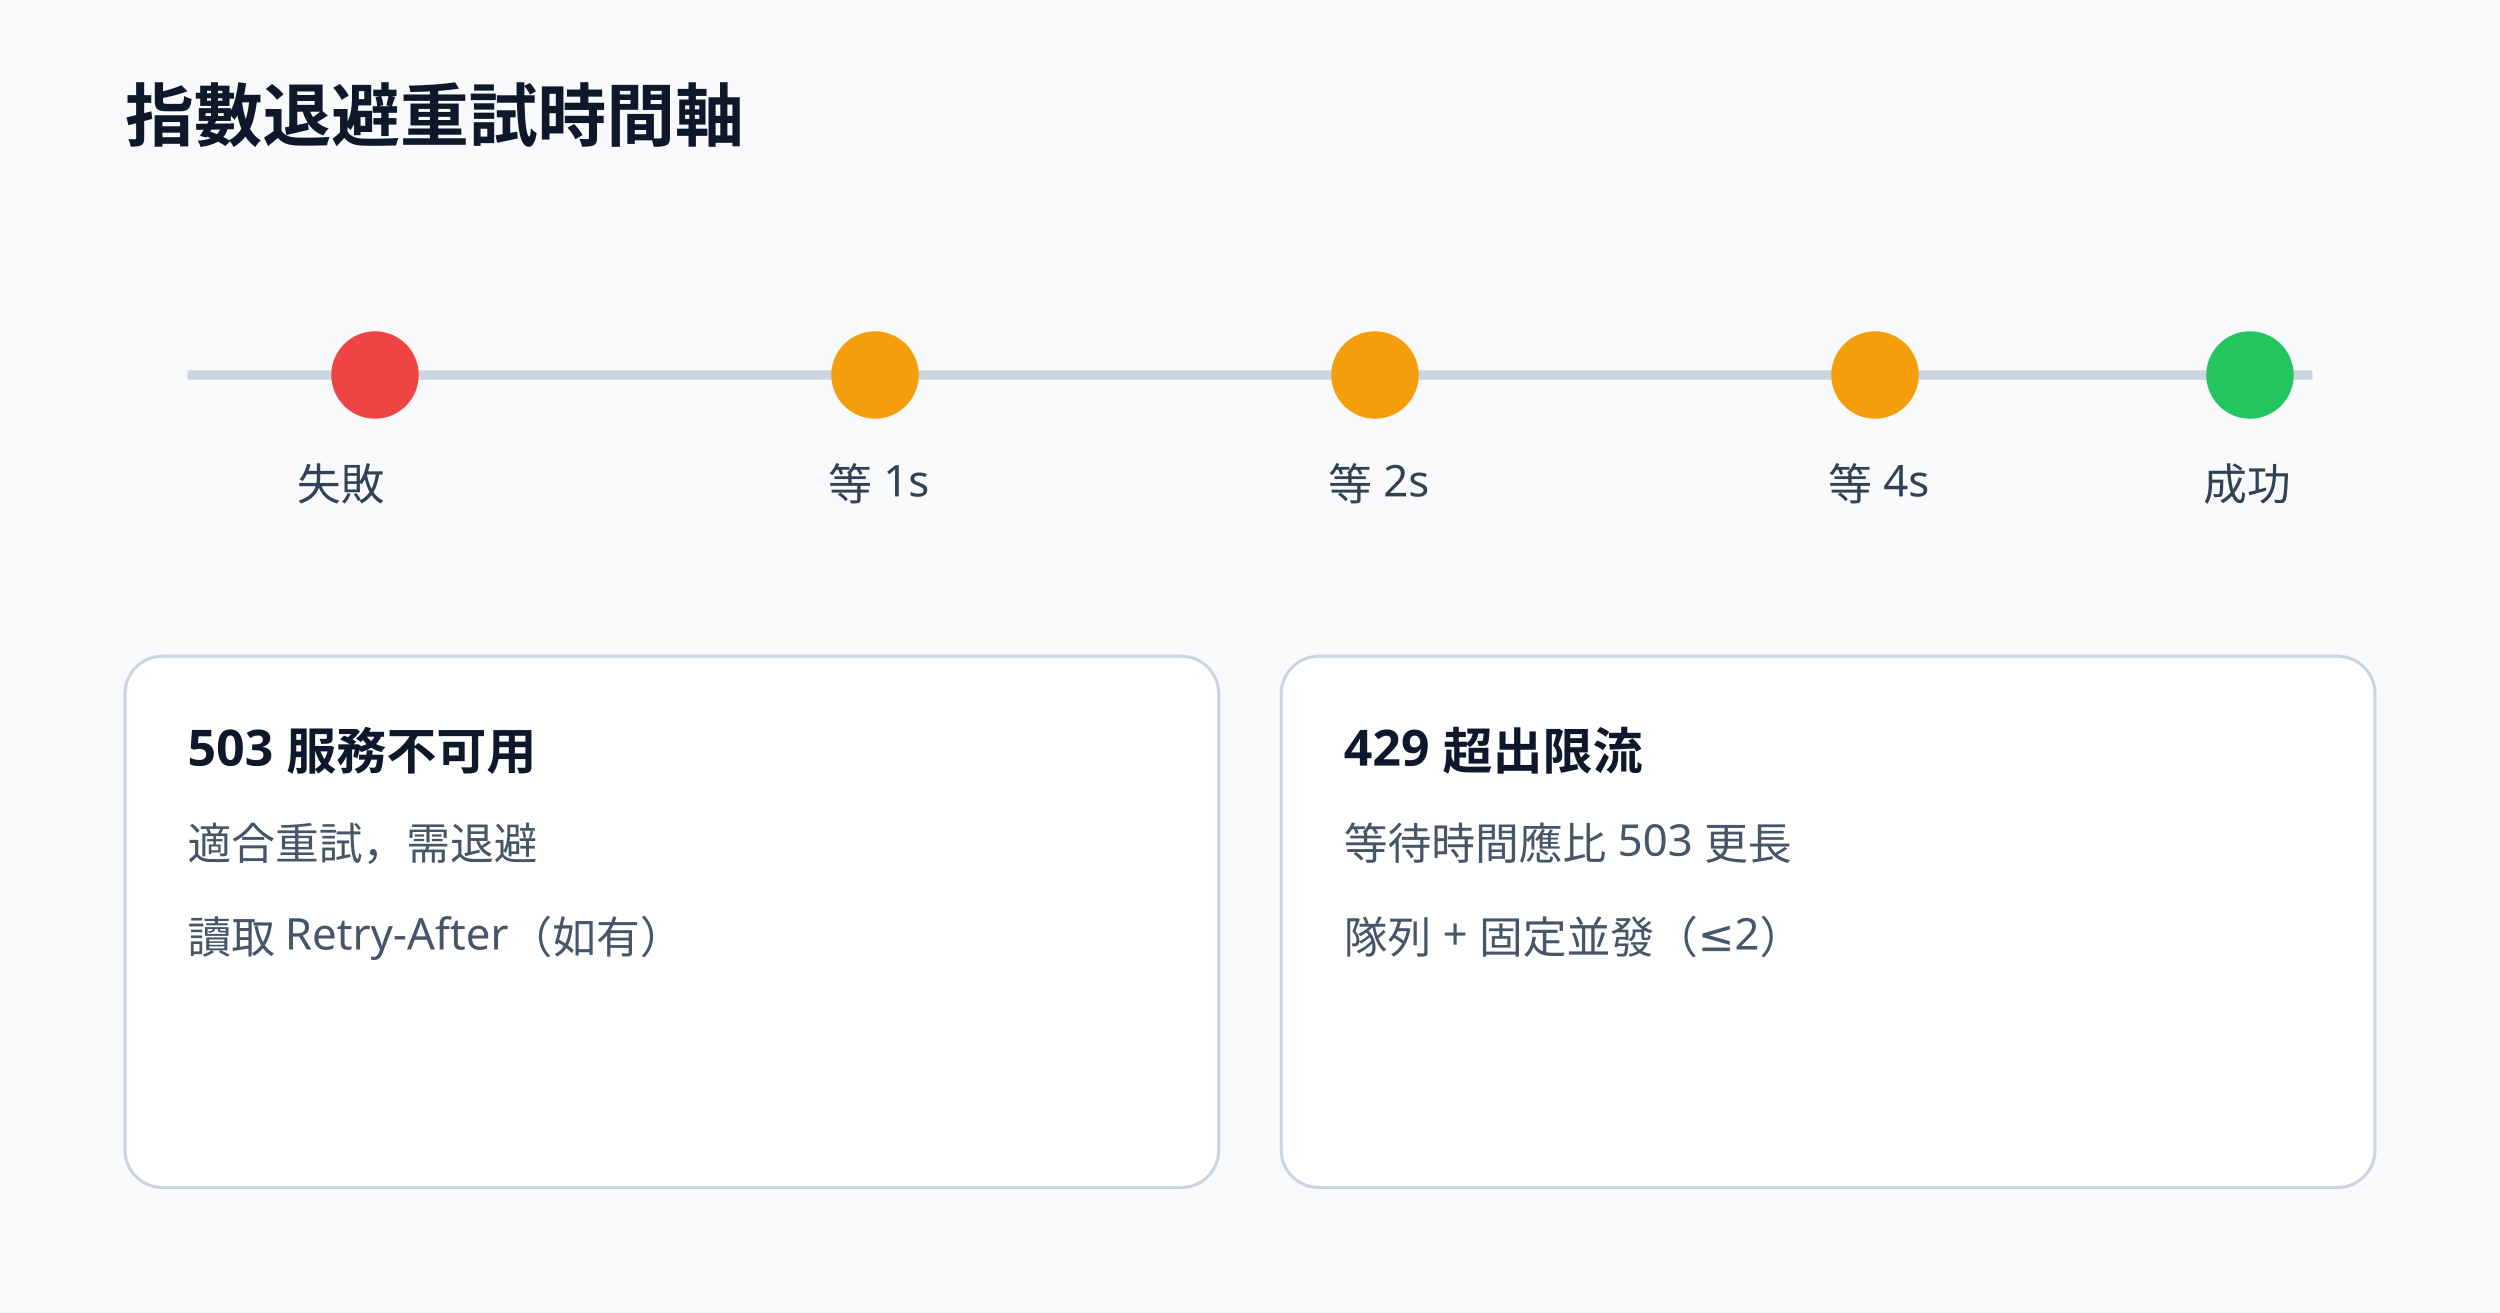
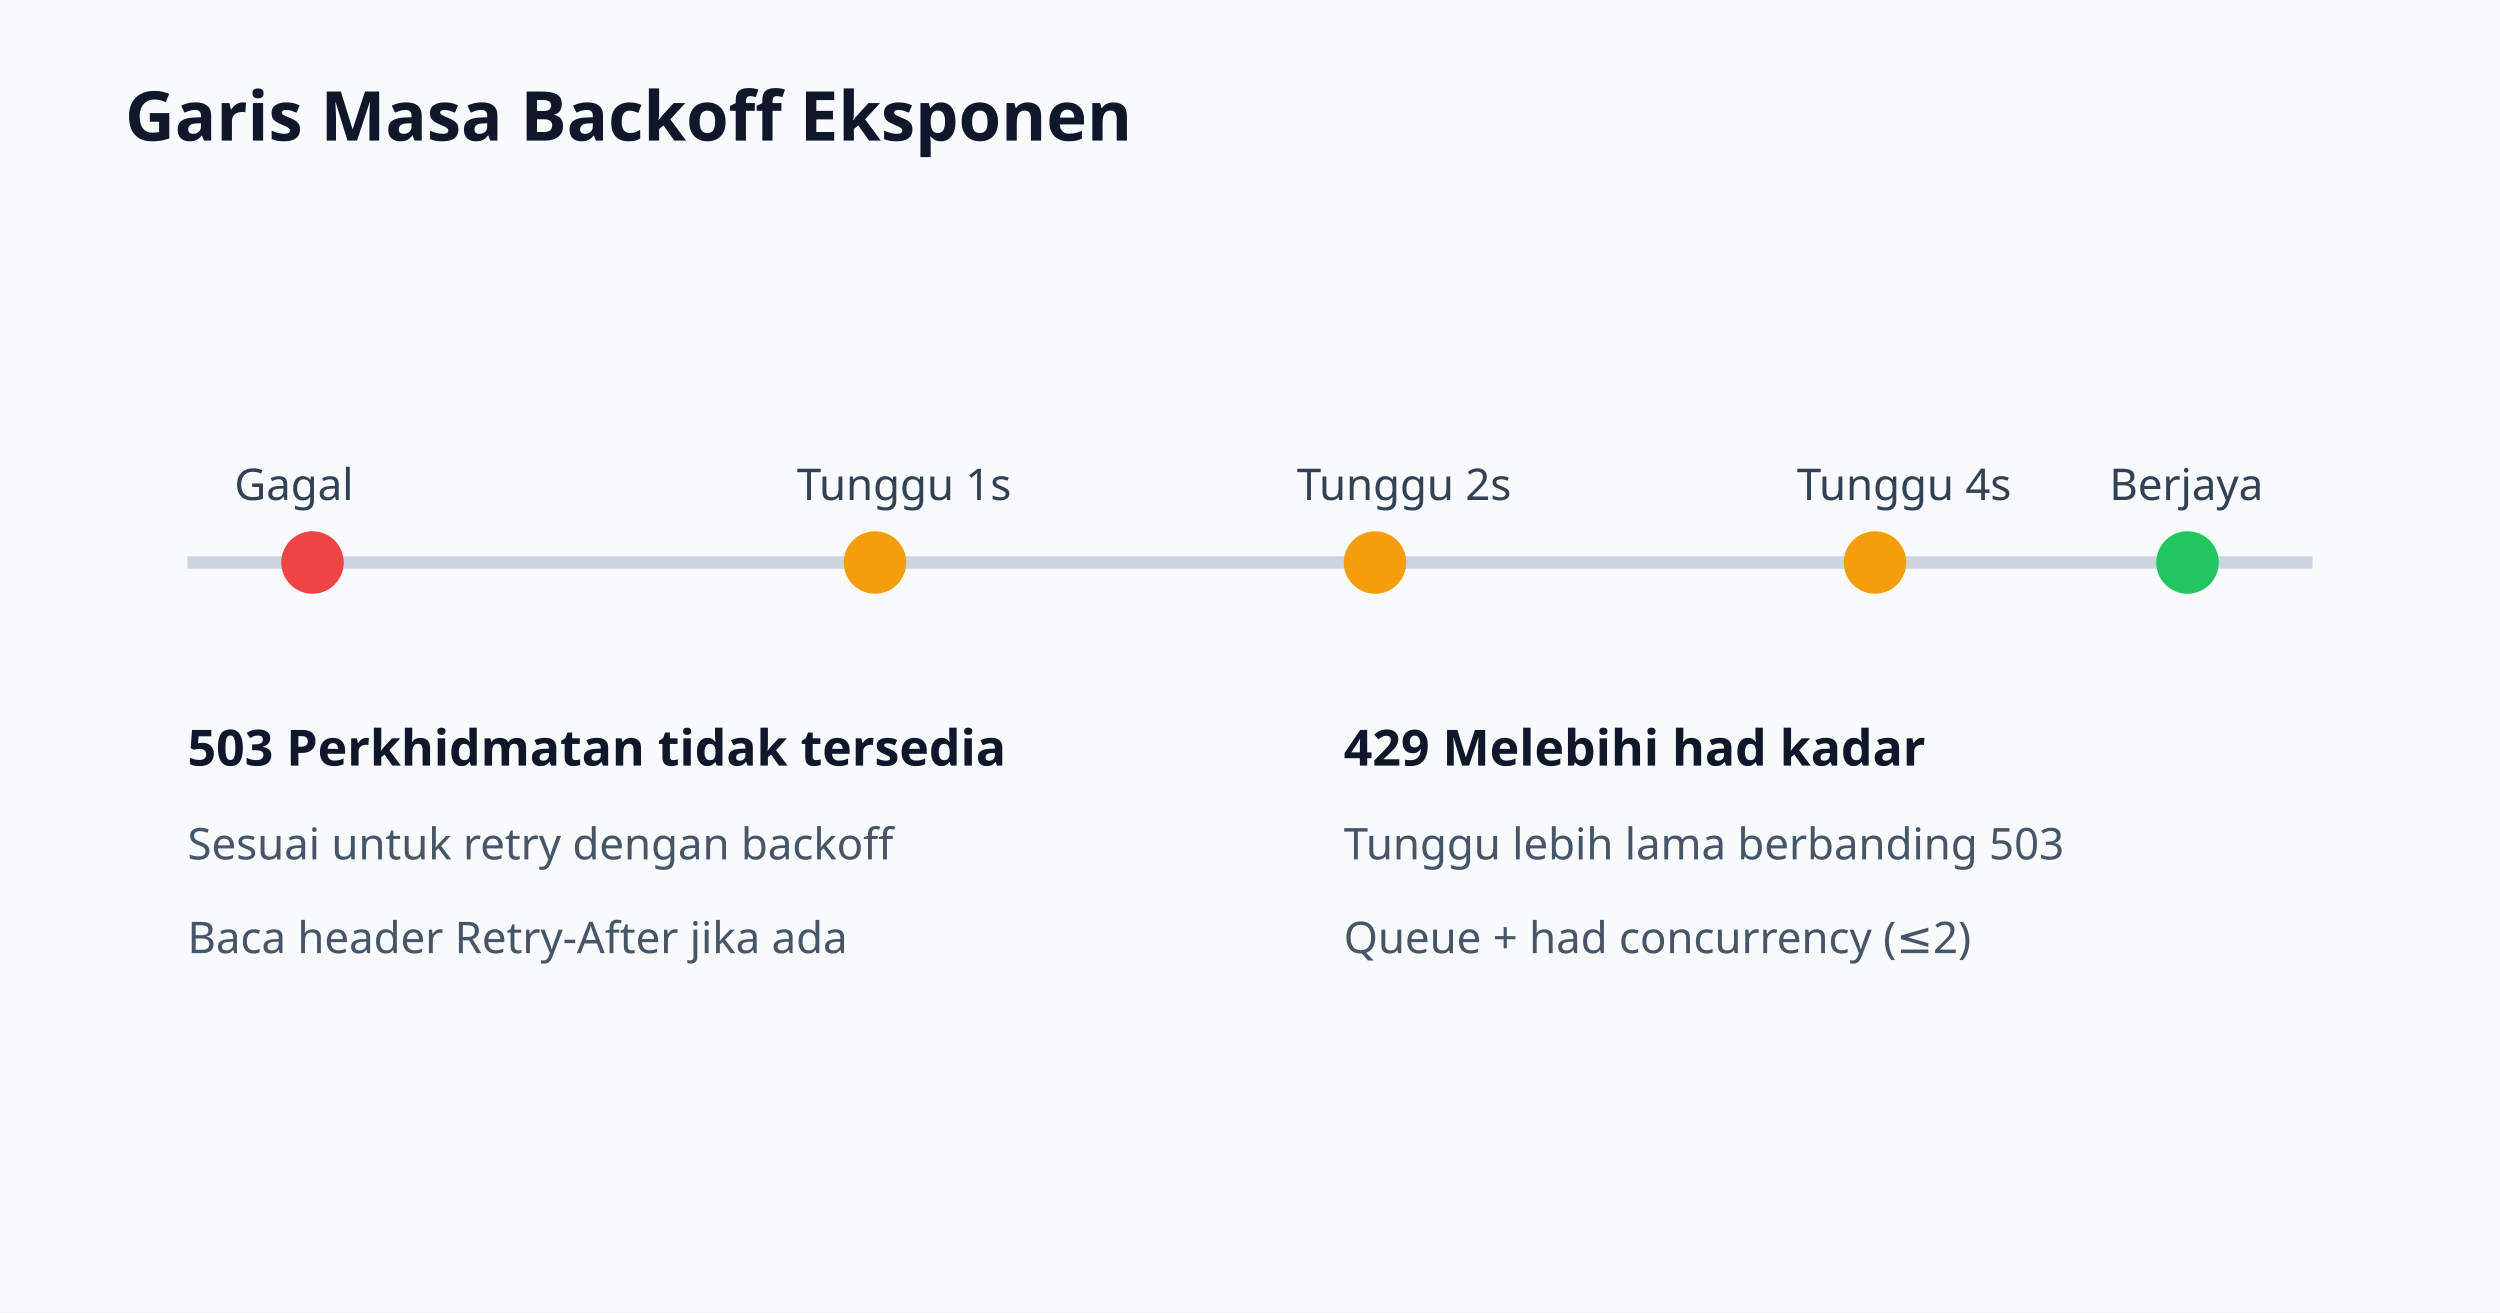
- <svg xmlns="http://www.w3.org/2000/svg" width="800" height="420" viewBox="0 0 800 420" role="img" aria-label="指數退避重試時間軸">
+ <svg xmlns="http://www.w3.org/2000/svg" width="800" height="420" viewBox="0 0 800 420" role="img" aria-label="Garis masa backoff eksponen">
  <rect width="800" height="420" fill="#f8fafc" />
-   <text x="40" y="45" fill="#0f172a" font-family="Segoe UI, sans-serif" font-size="22" font-weight="700">指數退避重試時間軸</text>
-   <line x1="60" y1="120" x2="740" y2="120" stroke="#cbd5e1" stroke-width="3" />
-   <circle cx="120" cy="120" r="14" fill="#ef4444" />
-   <text x="95" y="160" fill="#334155" font-family="Segoe UI, sans-serif" font-size="14">失敗</text>
-   <circle cx="280" cy="120" r="14" fill="#f59e0b" />
-   <text x="265" y="160" fill="#334155" font-family="Segoe UI, sans-serif" font-size="14">等 1s</text>
-   <circle cx="440" cy="120" r="14" fill="#f59e0b" />
-   <text x="425" y="160" fill="#334155" font-family="Segoe UI, sans-serif" font-size="14">等 2s</text>
-   <circle cx="600" cy="120" r="14" fill="#f59e0b" />
-   <text x="585" y="160" fill="#334155" font-family="Segoe UI, sans-serif" font-size="14">等 4s</text>
-   <circle cx="720" cy="120" r="14" fill="#22c55e" />
-   <text x="705" y="160" fill="#334155" font-family="Segoe UI, sans-serif" font-size="14">成功</text>
-   <rect x="40" y="210" width="350" height="170" rx="12" fill="#fff" stroke="#cbd5e1" />
-   <text x="60" y="245" fill="#0f172a" font-family="Segoe UI, sans-serif" font-size="16" font-weight="700">503 服務不可用</text>
-   <text x="60" y="275" fill="#475569" font-family="Segoe UI, sans-serif" font-size="14">適合重試，需退避</text>
-   <text x="60" y="305" fill="#475569" font-family="Segoe UI, sans-serif" font-size="14">讀取 Retry-After（如有）</text>
-   <rect x="410" y="210" width="350" height="170" rx="12" fill="#fff" stroke="#cbd5e1" />
-   <text x="430" y="245" fill="#0f172a" font-family="Segoe UI, sans-serif" font-size="16" font-weight="700">429 超出限流</text>
-   <text x="430" y="275" fill="#475569" font-family="Segoe UI, sans-serif" font-size="14">等待時間應比 503 更長</text>
-   <text x="430" y="305" fill="#475569" font-family="Segoe UI, sans-serif" font-size="14">隊列 + 固定並發（≤2）</text>
+   <text x="40" y="45" fill="#0f172a" font-family="Segoe UI, sans-serif" font-size="22" font-weight="700">Garis Masa Backoff Eksponen</text>
+   <line x1="60" y1="180" x2="740" y2="180" stroke="#cbd5e1" stroke-width="4" />
+   <circle cx="100" cy="180" r="10" fill="#ef4444" />
+   <text x="75" y="160" fill="#334155" font-family="Segoe UI, sans-serif" font-size="14">Gagal</text>
+   <circle cx="280" cy="180" r="10" fill="#f59e0b" />
+   <text x="255" y="160" fill="#334155" font-family="Segoe UI, sans-serif" font-size="14">Tunggu 1s</text>
+   <circle cx="440" cy="180" r="10" fill="#f59e0b" />
+   <text x="415" y="160" fill="#334155" font-family="Segoe UI, sans-serif" font-size="14">Tunggu 2s</text>
+   <circle cx="600" cy="180" r="10" fill="#f59e0b" />
+   <text x="575" y="160" fill="#334155" font-family="Segoe UI, sans-serif" font-size="14">Tunggu 4s</text>
+   <circle cx="700" cy="180" r="10" fill="#22c55e" />
+   <text x="675" y="160" fill="#334155" font-family="Segoe UI, sans-serif" font-size="14">Berjaya</text>
+   <text x="60" y="245" fill="#0f172a" font-family="Segoe UI, sans-serif" font-size="16" font-weight="700">503 Perkhidmatan tidak tersedia</text>
+   <text x="60" y="275" fill="#475569" font-family="Segoe UI, sans-serif" font-size="14">Sesuai untuk retry dengan backoff</text>
+   <text x="60" y="305" fill="#475569" font-family="Segoe UI, sans-serif" font-size="14">Baca header Retry-After jika ada</text>
+   <text x="430" y="245" fill="#0f172a" font-family="Segoe UI, sans-serif" font-size="16" font-weight="700">429 Melebihi had kadar</text>
+   <text x="430" y="275" fill="#475569" font-family="Segoe UI, sans-serif" font-size="14">Tunggu lebih lama berbanding 503</text>
+   <text x="430" y="305" fill="#475569" font-family="Segoe UI, sans-serif" font-size="14">Queue + had concurrency (≤2)</text>
</svg>
